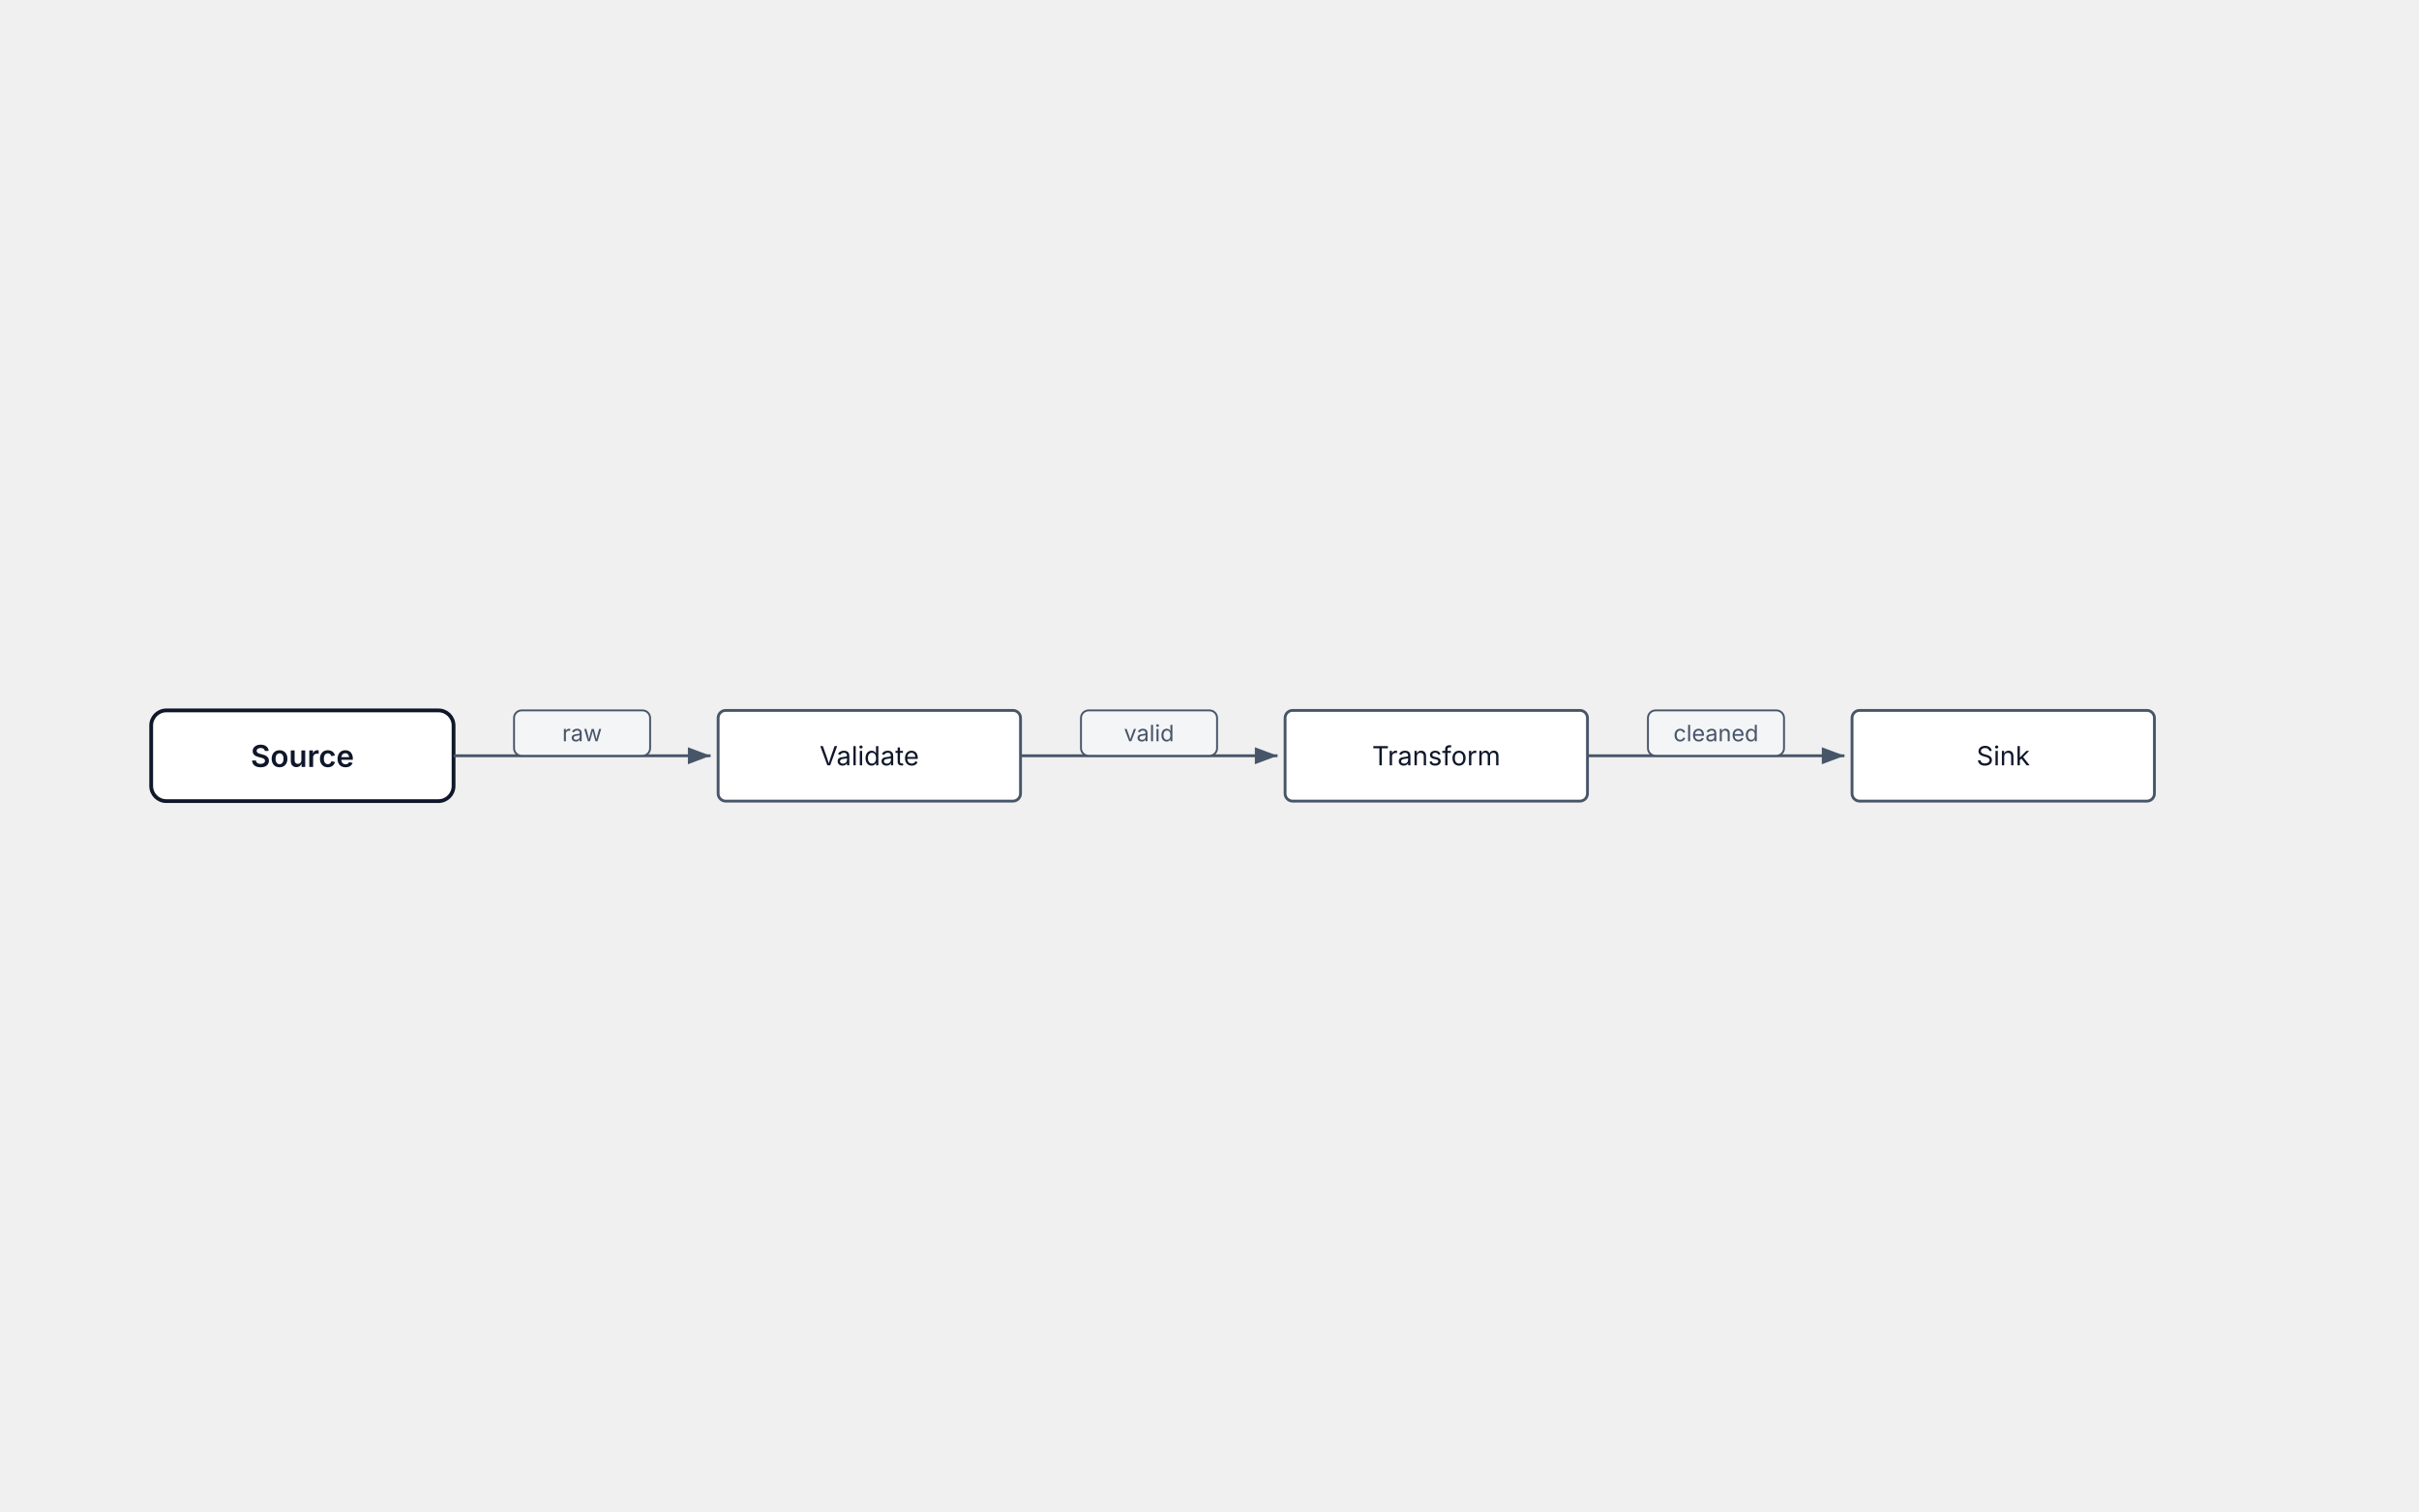
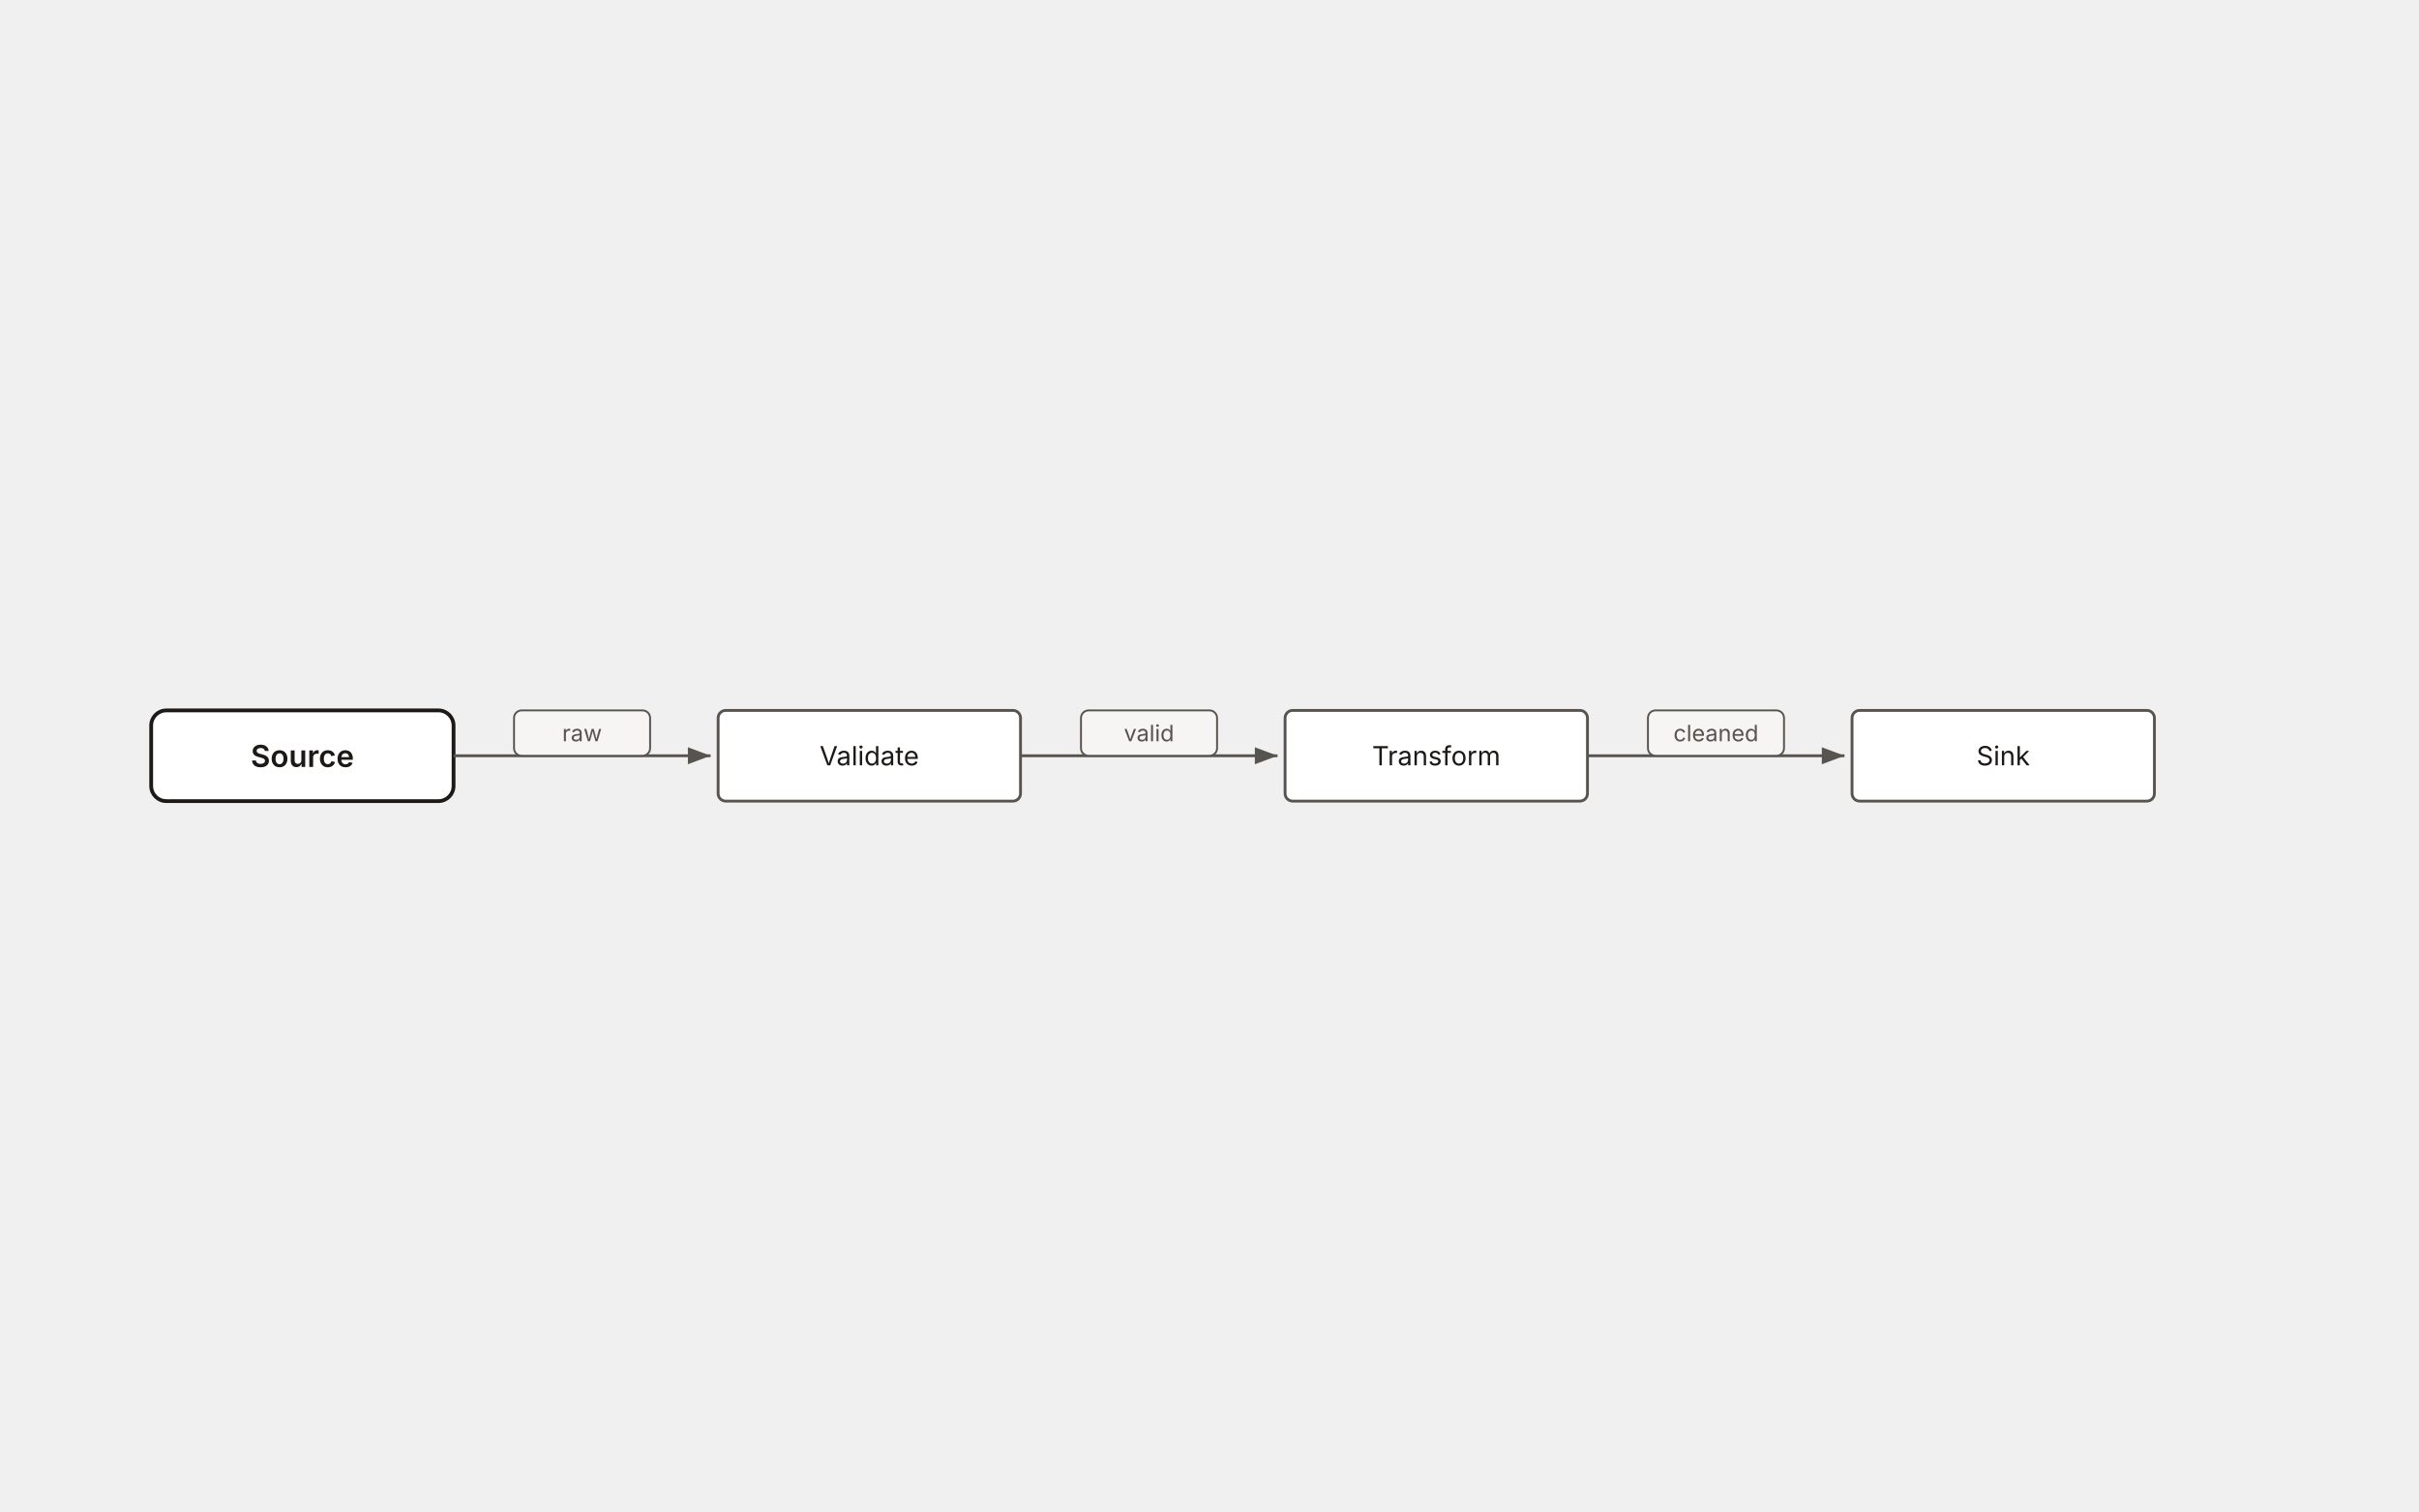
<svg xmlns="http://www.w3.org/2000/svg" width="1280" height="800" viewBox="0 0 1280 800" font-family="Inter, ui-sans-serif, system-ui, sans-serif">
  <defs>
    <marker id="arrow" viewBox="0 0 8 6" refX="8" refY="3" markerWidth="8" markerHeight="6" orient="auto-start-reverse">
      <path d="M 0 0 L 8 3 L 0 6 z" fill="context-stroke" />
    </marker>
  </defs>
-   <rect x="80" y="376" width="160" height="48" rx="8" ry="8" fill="#FFFFFF" stroke="#0F172A" stroke-width="2" />
-   <text x="160" y="400" text-anchor="middle" dominant-baseline="middle" font-size="16" font-weight="600" fill="#0F172A">Source</text>
-   <rect x="380" y="376" width="160" height="48" rx="4" ry="4" fill="#FFFFFF" stroke="#475569" stroke-width="1.5" />
-   <text x="460" y="400" text-anchor="middle" dominant-baseline="middle" font-size="14" fill="#0F172A">Validate</text>
-   <rect x="680" y="376" width="160" height="48" rx="4" ry="4" fill="#FFFFFF" stroke="#475569" stroke-width="1.5" />
-   <text x="760" y="400" text-anchor="middle" dominant-baseline="middle" font-size="14" fill="#0F172A">Transform</text>
-   <rect x="980" y="376" width="160" height="48" rx="4" ry="4" fill="#FFFFFF" stroke="#475569" stroke-width="1.5" />
-   <text x="1060" y="400" text-anchor="middle" dominant-baseline="middle" font-size="14" fill="#0F172A">Sink</text>
-   <path d="M 240 400 L 376 400" fill="none" stroke="#475569" stroke-width="1.5" marker-end="url(#arrow)" />
-   <path d="M 540 400 L 676 400" fill="none" stroke="#475569" stroke-width="1.5" marker-end="url(#arrow)" />
-   <path d="M 840 400 L 976 400" fill="none" stroke="#475569" stroke-width="1.5" marker-end="url(#arrow)" />
+   <rect x="80" y="376" width="160" height="48" rx="8" ry="8" fill="#FFFFFF" stroke="#1C1917" stroke-width="2" />
+   <text x="160" y="400" text-anchor="middle" dominant-baseline="middle" font-size="16" font-weight="600" fill="#1C1917">Source</text>
+   <rect x="380" y="376" width="160" height="48" rx="4" ry="4" fill="#FFFFFF" stroke="#57534E" stroke-width="1.5" />
+   <text x="460" y="400" text-anchor="middle" dominant-baseline="middle" font-size="14" fill="#1C1917">Validate</text>
+   <rect x="680" y="376" width="160" height="48" rx="4" ry="4" fill="#FFFFFF" stroke="#57534E" stroke-width="1.5" />
+   <text x="760" y="400" text-anchor="middle" dominant-baseline="middle" font-size="14" fill="#1C1917">Transform</text>
+   <rect x="980" y="376" width="160" height="48" rx="4" ry="4" fill="#FFFFFF" stroke="#57534E" stroke-width="1.5" />
+   <text x="1060" y="400" text-anchor="middle" dominant-baseline="middle" font-size="14" fill="#1C1917">Sink</text>
+   <path d="M 240 400 L 376 400" fill="none" stroke="#57534E" stroke-width="1.5" marker-end="url(#arrow)" />
+   <path d="M 540 400 L 676 400" fill="none" stroke="#57534E" stroke-width="1.5" marker-end="url(#arrow)" />
+   <path d="M 840 400 L 976 400" fill="none" stroke="#57534E" stroke-width="1.5" marker-end="url(#arrow)" />
  <g class="edge-pill">
-     <rect x="272" y="376" width="72" height="24" rx="4" ry="4" fill="#F4F5F7" stroke="#475569" stroke-width="1" />
-     <text x="308" y="388" text-anchor="middle" dominant-baseline="middle" font-size="12" fill="#475569">raw</text>
+     <rect x="272" y="376" width="72" height="24" rx="4" ry="4" fill="#F6F5F3" stroke="#57534E" stroke-width="1" />
+     <text x="308" y="388" text-anchor="middle" dominant-baseline="middle" font-size="12" fill="#57534E">raw</text>
  </g>
  <g class="edge-pill">
-     <rect x="572" y="376" width="72" height="24" rx="4" ry="4" fill="#F4F5F7" stroke="#475569" stroke-width="1" />
-     <text x="608" y="388" text-anchor="middle" dominant-baseline="middle" font-size="12" fill="#475569">valid</text>
+     <rect x="572" y="376" width="72" height="24" rx="4" ry="4" fill="#F6F5F3" stroke="#57534E" stroke-width="1" />
+     <text x="608" y="388" text-anchor="middle" dominant-baseline="middle" font-size="12" fill="#57534E">valid</text>
  </g>
  <g class="edge-pill">
-     <rect x="872" y="376" width="72" height="24" rx="4" ry="4" fill="#F4F5F7" stroke="#475569" stroke-width="1" />
-     <text x="908" y="388" text-anchor="middle" dominant-baseline="middle" font-size="12" fill="#475569">cleaned</text>
+     <rect x="872" y="376" width="72" height="24" rx="4" ry="4" fill="#F6F5F3" stroke="#57534E" stroke-width="1" />
+     <text x="908" y="388" text-anchor="middle" dominant-baseline="middle" font-size="12" fill="#57534E">cleaned</text>
  </g>
</svg>
